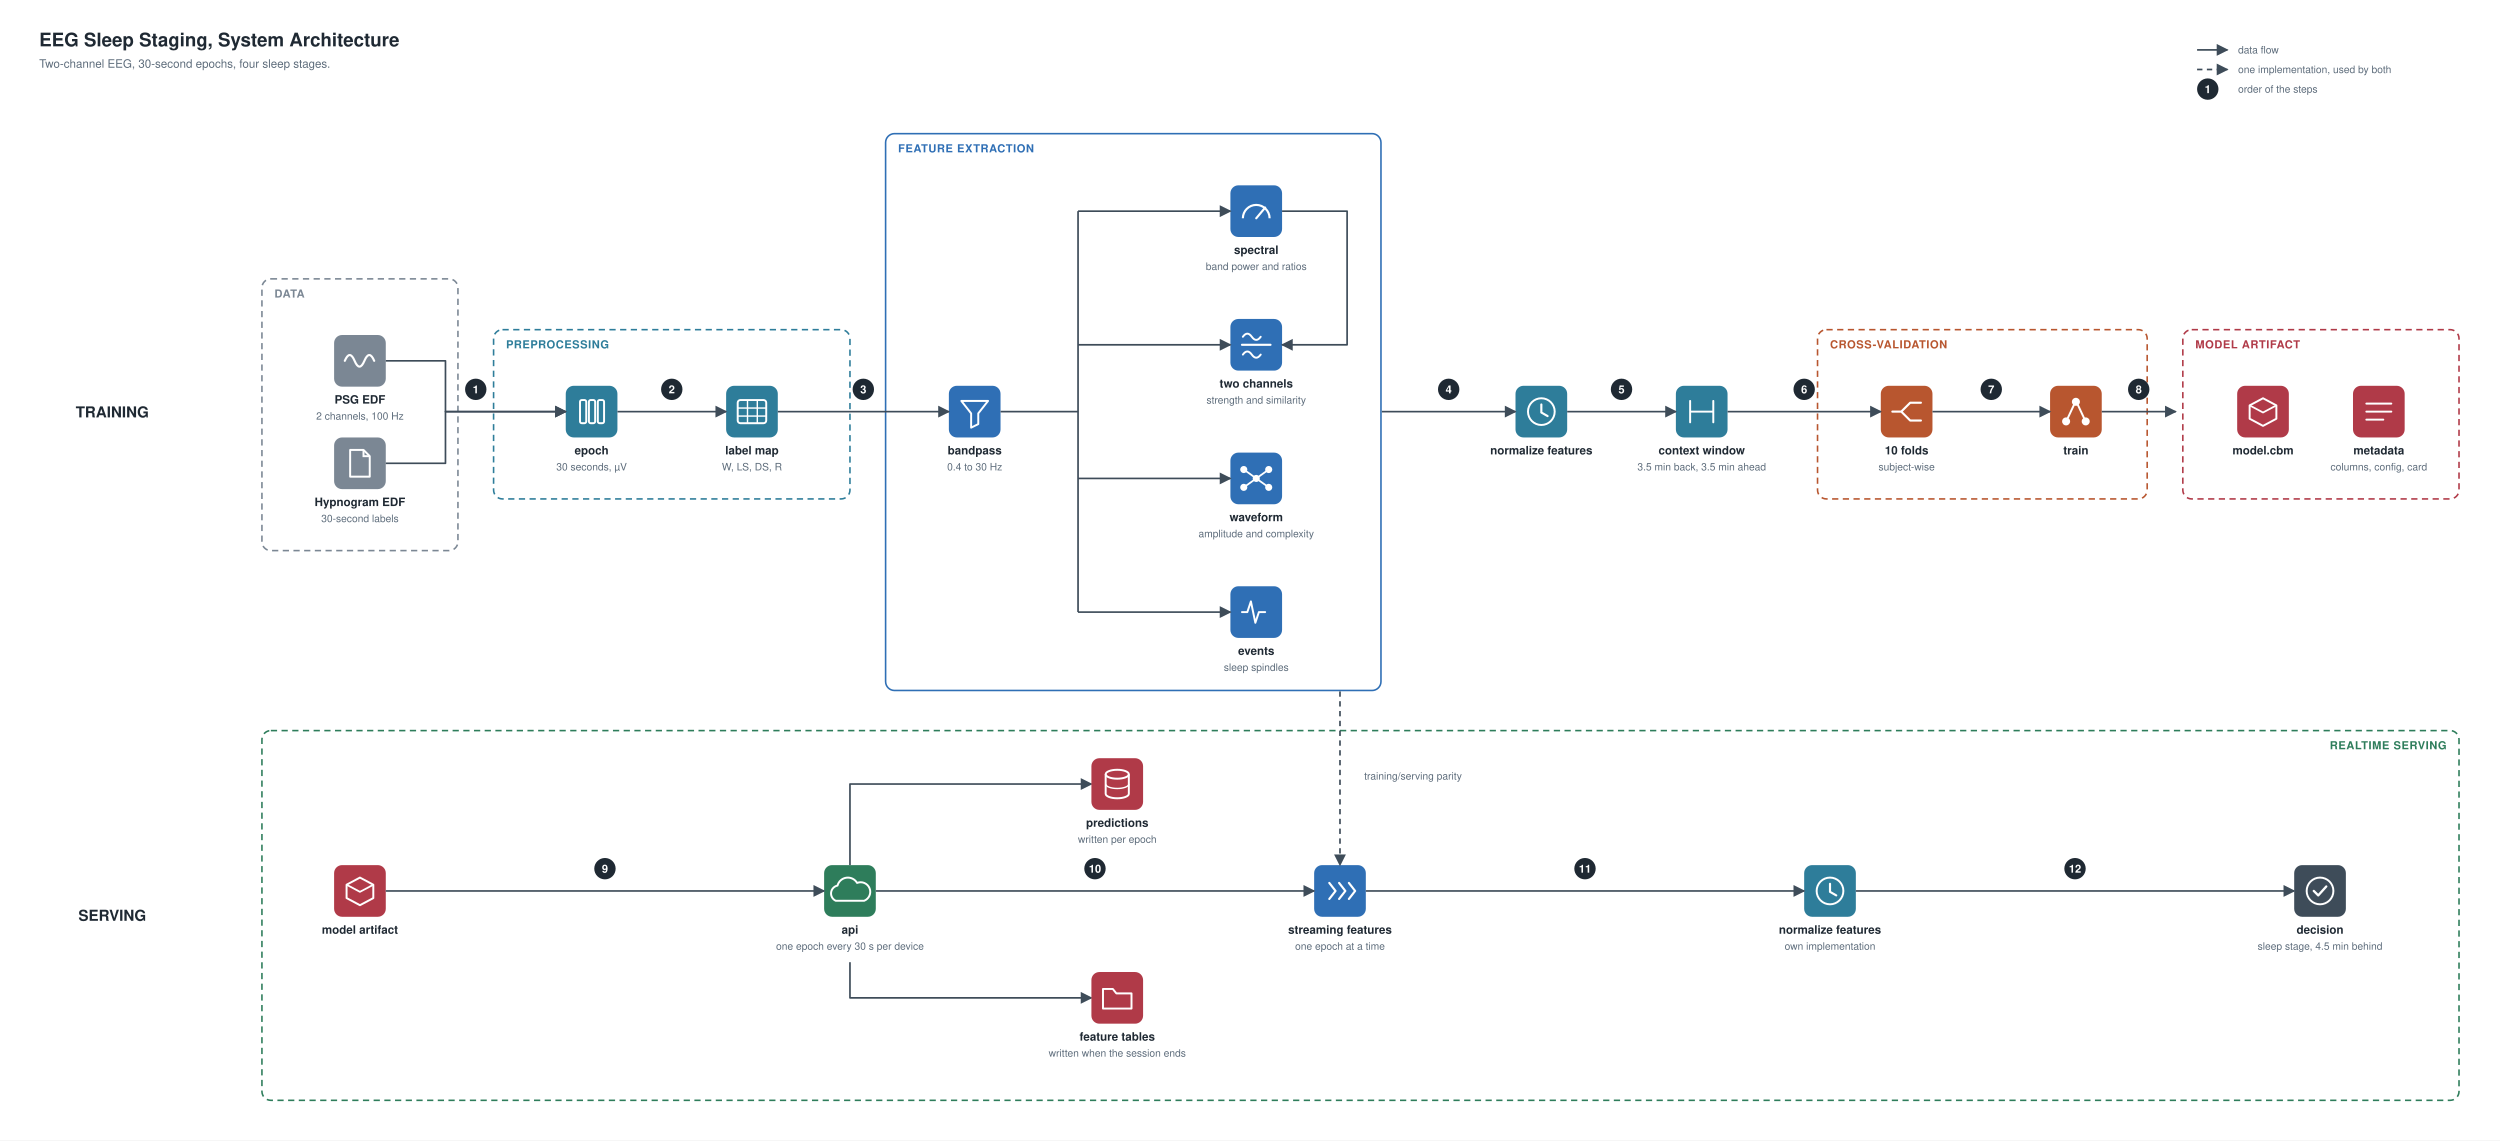
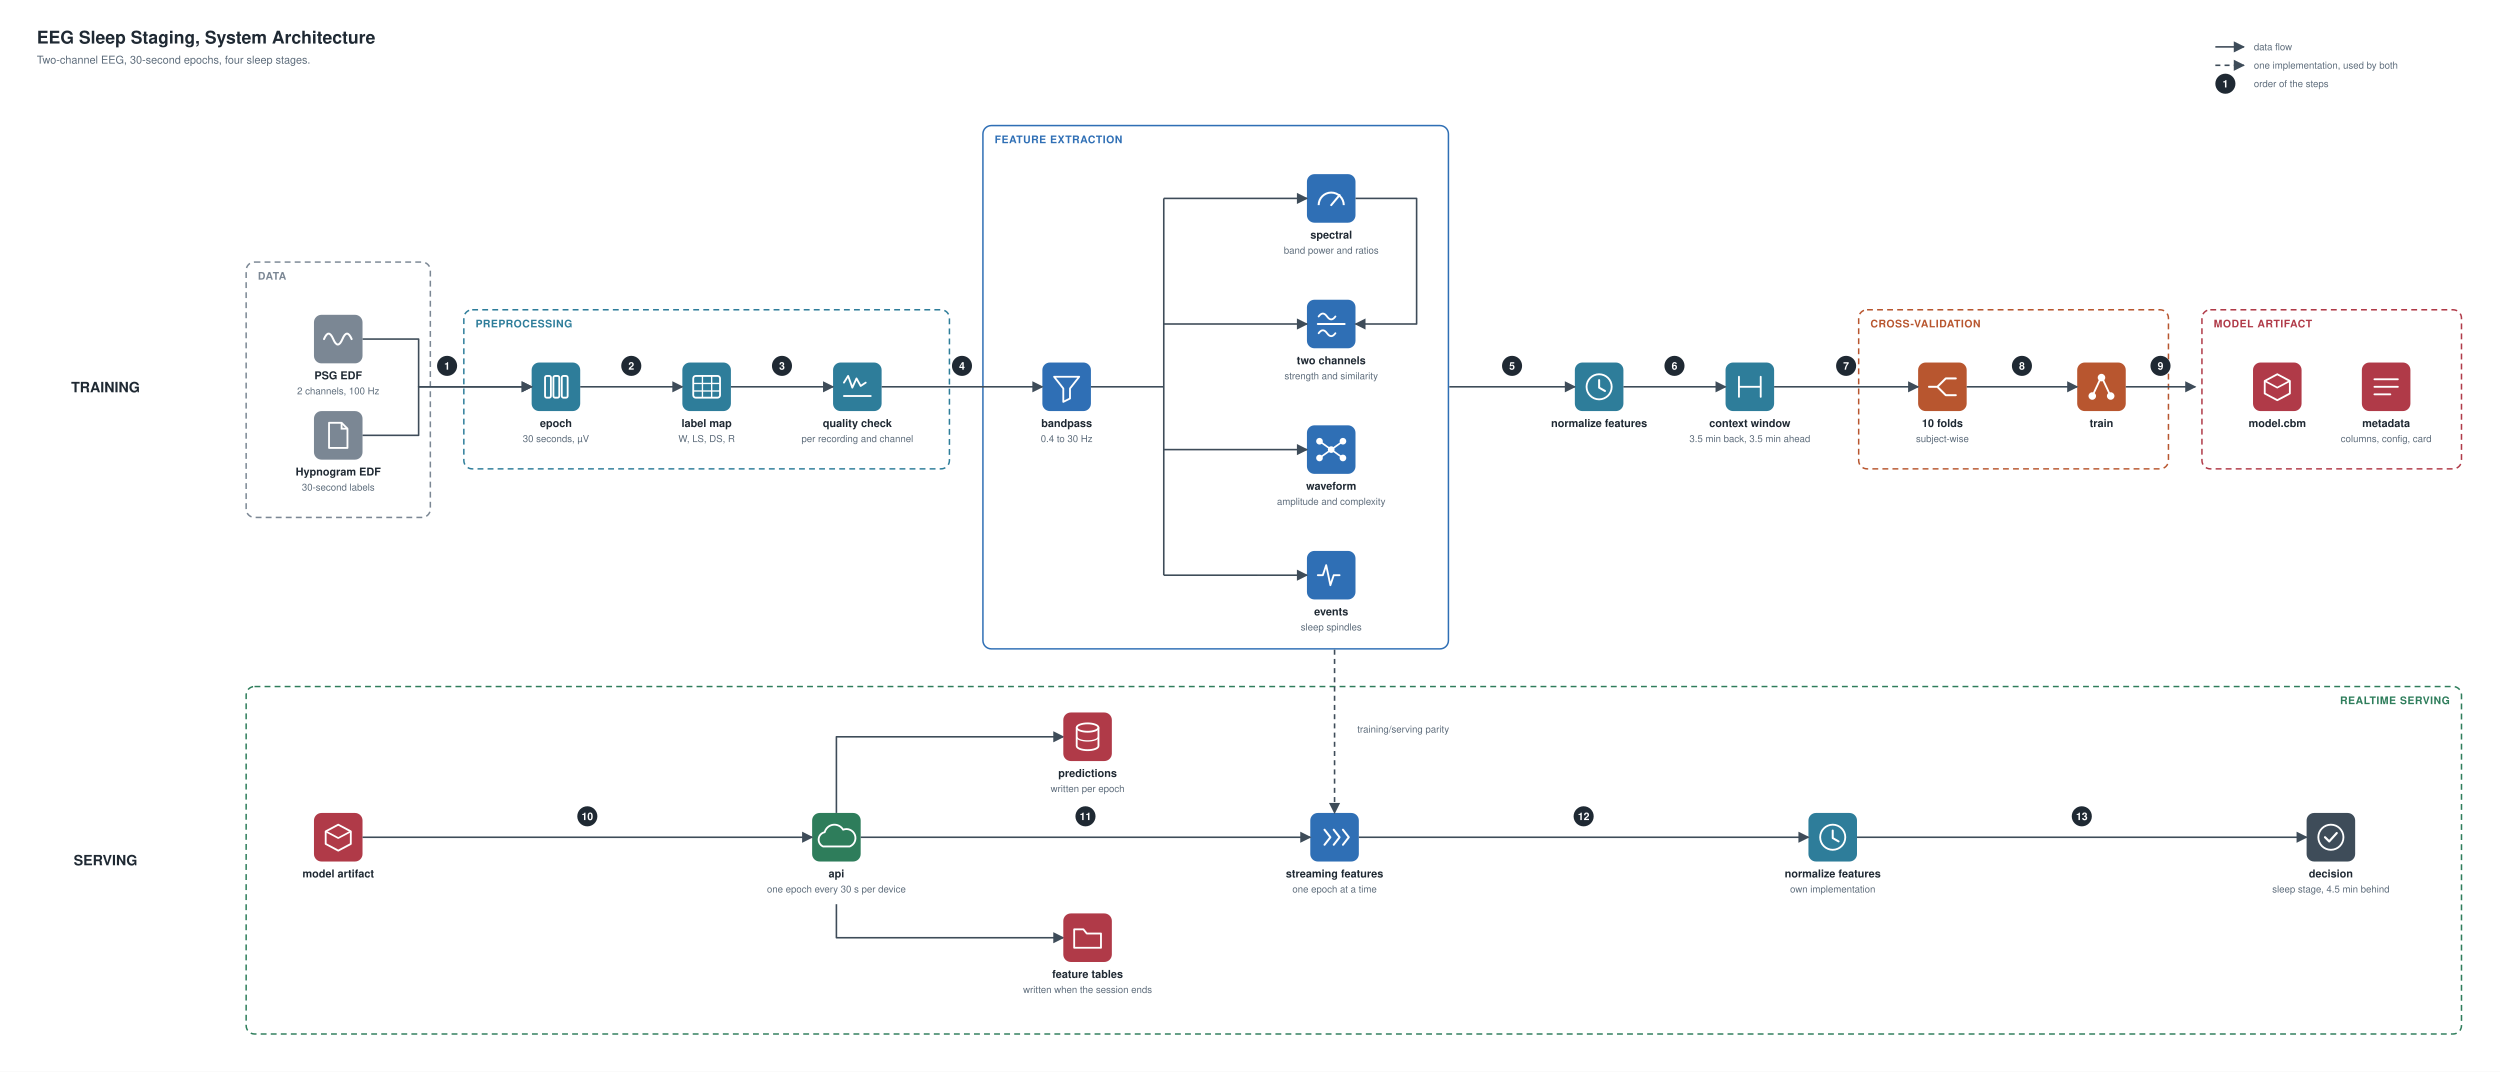
- <svg xmlns="http://www.w3.org/2000/svg" width="2806" height="1280" viewBox="0 0 2806 1280">
-   <rect width="2806" height="1280" fill="#FFFFFF" />
+ <svg xmlns="http://www.w3.org/2000/svg" width="2986" height="1280" viewBox="0 0 2986 1280">
+   <rect width="2986" height="1280" fill="#FFFFFF" />
  <defs>
    <marker id="arrow" viewBox="0 0 10 10" refX="9" refY="5" markerWidth="7" markerHeight="7" orient="auto-start-reverse">
      <path d="M 0 0 L 10 5 L 0 10 z" fill="#3E4C59" />
    </marker>
  </defs>
  <text x="44" y="52" font-family="Helvetica Neue, Helvetica, Arial, sans-serif" font-size="21" font-weight="700" fill="#1F2933">EEG Sleep Staging, System Architecture</text>
  <text x="44" y="76" font-family="Helvetica Neue, Helvetica, Arial, sans-serif" font-size="13" fill="#5C6B7A">Two-channel EEG, 30-second epochs, four sleep stages.</text>
  <text x="126" y="468.5" font-family="Helvetica Neue, Helvetica, Arial, sans-serif" font-size="17" font-weight="700" fill="#1F2933" text-anchor="middle">TRAINING</text>
  <text x="126" y="1033.5" font-family="Helvetica Neue, Helvetica, Arial, sans-serif" font-size="17" font-weight="700" fill="#1F2933" text-anchor="middle">SERVING</text>
  <rect x="294" y="313" width="220" height="305" rx="10" fill="none" stroke="#7B8794" stroke-width="1.8" stroke-dasharray="7 5" />
  <text x="308" y="334" font-family="Helvetica Neue, Helvetica, Arial, sans-serif" font-size="12.5" font-weight="700" fill="#7B8794" letter-spacing="0.6" text-anchor="start">DATA</text>
  <rect x="375.0" y="376.0" width="58" height="58" rx="9" fill="#7B8794" />
  <path d="M 387 405 q 5.5 -13 11 0 q 5.5 13 11 0 q 5.5 -13 11 0" fill="none" stroke="#FFFFFF" stroke-width="2.4" stroke-linecap="round" />
  <text x="404" y="453.0" font-family="Helvetica Neue, Helvetica, Arial, sans-serif" font-size="13" font-weight="600" fill="#1F2933" text-anchor="middle">PSG EDF</text>
  <text x="404" y="471.0" font-family="Helvetica Neue, Helvetica, Arial, sans-serif" font-size="11.5" font-weight="400" fill="#5C6B7A" text-anchor="middle">2 channels, 100 Hz</text>
  <rect x="375.0" y="491.0" width="58" height="58" rx="9" fill="#7B8794" />
  <path d="M 393 505 h 15 l 7 7 v 23 h -22 z" fill="none" stroke="#FFFFFF" stroke-width="2.2" stroke-linejoin="round" />
  <path d="M 408 505 v 7 h 7" fill="none" stroke="#FFFFFF" stroke-width="2.2" />
  <text x="404" y="568.0" font-family="Helvetica Neue, Helvetica, Arial, sans-serif" font-size="13" font-weight="600" fill="#1F2933" text-anchor="middle">Hypnogram EDF</text>
  <text x="404" y="586.0" font-family="Helvetica Neue, Helvetica, Arial, sans-serif" font-size="11.5" font-weight="400" fill="#5C6B7A" text-anchor="middle">30-second labels</text>
-   <rect x="554" y="370" width="400" height="190" rx="10" fill="none" stroke="#2E7D9A" stroke-width="1.8" stroke-dasharray="7 5" />
+   <rect x="554" y="370" width="580" height="190" rx="10" fill="none" stroke="#2E7D9A" stroke-width="1.8" stroke-dasharray="7 5" />
  <text x="568" y="391" font-family="Helvetica Neue, Helvetica, Arial, sans-serif" font-size="12.5" font-weight="700" fill="#2E7D9A" letter-spacing="0.6" text-anchor="start">PREPROCESSING</text>
  <rect x="635.0" y="433.0" width="58" height="58" rx="9" fill="#2E7D9A" />
  <rect x="651" y="449" width="7" height="26" rx="2" fill="none" stroke="#FFFFFF" stroke-width="2.2" />
  <rect x="661" y="449" width="7" height="26" rx="2" fill="none" stroke="#FFFFFF" stroke-width="2.2" />
  <rect x="671" y="449" width="7" height="26" rx="2" fill="none" stroke="#FFFFFF" stroke-width="2.2" />
  <text x="664" y="510.0" font-family="Helvetica Neue, Helvetica, Arial, sans-serif" font-size="13" font-weight="600" fill="#1F2933" text-anchor="middle">epoch</text>
  <text x="664" y="528.0" font-family="Helvetica Neue, Helvetica, Arial, sans-serif" font-size="11.5" font-weight="400" fill="#5C6B7A" text-anchor="middle">30 seconds, µV</text>
  <rect x="815.0" y="433.0" width="58" height="58" rx="9" fill="#2E7D9A" />
  <rect x="828" y="449" width="32" height="26" rx="3" fill="none" stroke="#FFFFFF" stroke-width="2.2" />
  <path d="M 828 458 h 32 M 828 467 h 32 M 839 449 v 26 M 850 449 v 26" stroke="#FFFFFF" stroke-width="1.6" />
  <text x="844" y="510.0" font-family="Helvetica Neue, Helvetica, Arial, sans-serif" font-size="13" font-weight="600" fill="#1F2933" text-anchor="middle">label map</text>
  <text x="844" y="528.0" font-family="Helvetica Neue, Helvetica, Arial, sans-serif" font-size="11.5" font-weight="400" fill="#5C6B7A" text-anchor="middle">W, LS, DS, R</text>
-   <rect x="994" y="150" width="556" height="625" rx="10" fill="none" stroke="#2F6FB5" stroke-width="1.8" />
-   <text x="1008" y="171" font-family="Helvetica Neue, Helvetica, Arial, sans-serif" font-size="12.5" font-weight="700" fill="#2F6FB5" letter-spacing="0.6" text-anchor="start">FEATURE EXTRACTION</text>
-   <rect x="1065.0" y="433.0" width="58" height="58" rx="9" fill="#2F6FB5" />
-   <path d="M 1079 450 h 30 l -11 14 v 12 l -8 4 v -16 z" fill="none" stroke="#FFFFFF" stroke-width="2.2" stroke-linejoin="round" />
-   <text x="1094" y="510.0" font-family="Helvetica Neue, Helvetica, Arial, sans-serif" font-size="13" font-weight="600" fill="#1F2933" text-anchor="middle">bandpass</text>
-   <text x="1094" y="528.0" font-family="Helvetica Neue, Helvetica, Arial, sans-serif" font-size="11.5" font-weight="400" fill="#5C6B7A" text-anchor="middle">0.4 to 30 Hz</text>
-   <rect x="1381.0" y="208.0" width="58" height="58" rx="9" fill="#2F6FB5" />
-   <path d="M 1395 245 a 15 15 0 0 1 30 0" fill="none" stroke="#FFFFFF" stroke-width="2.4" />
-   <path d="M 1410 245 l 10 -12" stroke="#FFFFFF" stroke-width="2.4" stroke-linecap="round" />
-   <text x="1410" y="285.0" font-family="Helvetica Neue, Helvetica, Arial, sans-serif" font-size="13" font-weight="600" fill="#1F2933" text-anchor="middle">spectral</text>
-   <text x="1410" y="303.0" font-family="Helvetica Neue, Helvetica, Arial, sans-serif" font-size="11.5" font-weight="400" fill="#5C6B7A" text-anchor="middle">band power and ratios</text>
-   <rect x="1381.0" y="358.0" width="58" height="58" rx="9" fill="#2F6FB5" />
-   <path d="M 1395 378 q 5 -7 10 0 q 5 7 10 0" fill="none" stroke="#FFFFFF" stroke-width="2.2" stroke-linecap="round" />
-   <path d="M 1394 387 h 32" stroke="#FFFFFF" stroke-width="2.4" stroke-linecap="round" />
-   <path d="M 1395 398 q 5 -7 10 0 q 5 7 10 0" fill="none" stroke="#FFFFFF" stroke-width="2.2" stroke-linecap="round" />
-   <text x="1410" y="435.0" font-family="Helvetica Neue, Helvetica, Arial, sans-serif" font-size="13" font-weight="600" fill="#1F2933" text-anchor="middle">two channels</text>
-   <text x="1410" y="453.0" font-family="Helvetica Neue, Helvetica, Arial, sans-serif" font-size="11.5" font-weight="400" fill="#5C6B7A" text-anchor="middle">strength and similarity</text>
-   <rect x="1381.0" y="508.0" width="58" height="58" rx="9" fill="#2F6FB5" />
-   <path d="M 1396 527 L 1410 537 L 1424 527 M 1396 547 L 1410 537 L 1424 547" stroke="#FFFFFF" stroke-width="2" fill="none" />
-   <circle cx="1396" cy="527" r="4" fill="#FFFFFF" />
-   <circle cx="1396" cy="547" r="4" fill="#FFFFFF" />
-   <circle cx="1410" cy="537" r="4" fill="#FFFFFF" />
-   <circle cx="1424" cy="527" r="4" fill="#FFFFFF" />
-   <circle cx="1424" cy="547" r="4" fill="#FFFFFF" />
-   <text x="1410" y="585.0" font-family="Helvetica Neue, Helvetica, Arial, sans-serif" font-size="13" font-weight="600" fill="#1F2933" text-anchor="middle">waveform</text>
-   <text x="1410" y="603.0" font-family="Helvetica Neue, Helvetica, Arial, sans-serif" font-size="11.5" font-weight="400" fill="#5C6B7A" text-anchor="middle">amplitude and complexity</text>
-   <rect x="1381.0" y="658.0" width="58" height="58" rx="9" fill="#2F6FB5" />
-   <path d="M 1394 687 h 6 l 4 -12 l 5 24 l 4 -12 h 7" fill="none" stroke="#FFFFFF" stroke-width="2.2" stroke-linecap="round" stroke-linejoin="round" />
-   <text x="1410" y="735.0" font-family="Helvetica Neue, Helvetica, Arial, sans-serif" font-size="13" font-weight="600" fill="#1F2933" text-anchor="middle">events</text>
-   <text x="1410" y="753.0" font-family="Helvetica Neue, Helvetica, Arial, sans-serif" font-size="11.5" font-weight="400" fill="#5C6B7A" text-anchor="middle">sleep spindles</text>
-   <path d="M 1123 462 H 1210" fill="none" stroke="#3E4C59" stroke-width="1.9" />
-   <path d="M 1210 237 V 687" fill="none" stroke="#3E4C59" stroke-width="1.9" />
-   <path d="M 1210 237 L 1381 237" fill="none" stroke="#3E4C59" stroke-width="1.9" marker-end="url(#arrow)" stroke-linejoin="round" />
-   <path d="M 1210 387 L 1381 387" fill="none" stroke="#3E4C59" stroke-width="1.9" marker-end="url(#arrow)" stroke-linejoin="round" />
-   <path d="M 1210 537 L 1381 537" fill="none" stroke="#3E4C59" stroke-width="1.9" marker-end="url(#arrow)" stroke-linejoin="round" />
-   <path d="M 1210 687 L 1381 687" fill="none" stroke="#3E4C59" stroke-width="1.9" marker-end="url(#arrow)" stroke-linejoin="round" />
-   <path d="M 1439 237 L 1512 237 L 1512 387 L 1439 387" fill="none" stroke="#3E4C59" stroke-width="1.9" marker-end="url(#arrow)" stroke-linejoin="round" />
-   <rect x="1701.0" y="433.0" width="58" height="58" rx="9" fill="#2E7D9A" />
-   <circle cx="1730" cy="462" r="15" fill="none" stroke="#FFFFFF" stroke-width="2.2" />
-   <path d="M 1730 454 v 9 l 7 4" fill="none" stroke="#FFFFFF" stroke-width="2.4" stroke-linecap="round" stroke-linejoin="round" />
-   <text x="1730" y="510.0" font-family="Helvetica Neue, Helvetica, Arial, sans-serif" font-size="13" font-weight="600" fill="#1F2933" text-anchor="middle">normalize features</text>
+   <rect x="995.0" y="433.0" width="58" height="58" rx="9" fill="#2E7D9A" />
+   <path d="M 1008 457 l 5 -8 l 5 14 l 5 -11 l 5 9 l 6 -4" fill="none" stroke="#FFFFFF" stroke-width="2.2" stroke-linecap="round" stroke-linejoin="round" />
+   <path d="M 1008 473 h 32" fill="none" stroke="#FFFFFF" stroke-width="2.2" stroke-linecap="round" />
+   <text x="1024" y="510.0" font-family="Helvetica Neue, Helvetica, Arial, sans-serif" font-size="13" font-weight="600" fill="#1F2933" text-anchor="middle">quality check</text>
+   <text x="1024" y="528.0" font-family="Helvetica Neue, Helvetica, Arial, sans-serif" font-size="11.5" font-weight="400" fill="#5C6B7A" text-anchor="middle">per recording and channel</text>
+   <rect x="1174" y="150" width="556" height="625" rx="10" fill="none" stroke="#2F6FB5" stroke-width="1.8" />
+   <text x="1188" y="171" font-family="Helvetica Neue, Helvetica, Arial, sans-serif" font-size="12.5" font-weight="700" fill="#2F6FB5" letter-spacing="0.6" text-anchor="start">FEATURE EXTRACTION</text>
+   <rect x="1245.0" y="433.0" width="58" height="58" rx="9" fill="#2F6FB5" />
+   <path d="M 1259 450 h 30 l -11 14 v 12 l -8 4 v -16 z" fill="none" stroke="#FFFFFF" stroke-width="2.2" stroke-linejoin="round" />
+   <text x="1274" y="510.0" font-family="Helvetica Neue, Helvetica, Arial, sans-serif" font-size="13" font-weight="600" fill="#1F2933" text-anchor="middle">bandpass</text>
+   <text x="1274" y="528.0" font-family="Helvetica Neue, Helvetica, Arial, sans-serif" font-size="11.5" font-weight="400" fill="#5C6B7A" text-anchor="middle">0.4 to 30 Hz</text>
+   <rect x="1561.0" y="208.0" width="58" height="58" rx="9" fill="#2F6FB5" />
+   <path d="M 1575 245 a 15 15 0 0 1 30 0" fill="none" stroke="#FFFFFF" stroke-width="2.4" />
+   <path d="M 1590 245 l 10 -12" stroke="#FFFFFF" stroke-width="2.4" stroke-linecap="round" />
+   <text x="1590" y="285.0" font-family="Helvetica Neue, Helvetica, Arial, sans-serif" font-size="13" font-weight="600" fill="#1F2933" text-anchor="middle">spectral</text>
+   <text x="1590" y="303.0" font-family="Helvetica Neue, Helvetica, Arial, sans-serif" font-size="11.5" font-weight="400" fill="#5C6B7A" text-anchor="middle">band power and ratios</text>
+   <rect x="1561.0" y="358.0" width="58" height="58" rx="9" fill="#2F6FB5" />
+   <path d="M 1575 378 q 5 -7 10 0 q 5 7 10 0" fill="none" stroke="#FFFFFF" stroke-width="2.2" stroke-linecap="round" />
+   <path d="M 1574 387 h 32" stroke="#FFFFFF" stroke-width="2.4" stroke-linecap="round" />
+   <path d="M 1575 398 q 5 -7 10 0 q 5 7 10 0" fill="none" stroke="#FFFFFF" stroke-width="2.2" stroke-linecap="round" />
+   <text x="1590" y="435.0" font-family="Helvetica Neue, Helvetica, Arial, sans-serif" font-size="13" font-weight="600" fill="#1F2933" text-anchor="middle">two channels</text>
+   <text x="1590" y="453.0" font-family="Helvetica Neue, Helvetica, Arial, sans-serif" font-size="11.5" font-weight="400" fill="#5C6B7A" text-anchor="middle">strength and similarity</text>
+   <rect x="1561.0" y="508.0" width="58" height="58" rx="9" fill="#2F6FB5" />
+   <path d="M 1576 527 L 1590 537 L 1604 527 M 1576 547 L 1590 537 L 1604 547" stroke="#FFFFFF" stroke-width="2" fill="none" />
+   <circle cx="1576" cy="527" r="4" fill="#FFFFFF" />
+   <circle cx="1576" cy="547" r="4" fill="#FFFFFF" />
+   <circle cx="1590" cy="537" r="4" fill="#FFFFFF" />
+   <circle cx="1604" cy="527" r="4" fill="#FFFFFF" />
+   <circle cx="1604" cy="547" r="4" fill="#FFFFFF" />
+   <text x="1590" y="585.0" font-family="Helvetica Neue, Helvetica, Arial, sans-serif" font-size="13" font-weight="600" fill="#1F2933" text-anchor="middle">waveform</text>
+   <text x="1590" y="603.0" font-family="Helvetica Neue, Helvetica, Arial, sans-serif" font-size="11.5" font-weight="400" fill="#5C6B7A" text-anchor="middle">amplitude and complexity</text>
+   <rect x="1561.0" y="658.0" width="58" height="58" rx="9" fill="#2F6FB5" />
+   <path d="M 1574 687 h 6 l 4 -12 l 5 24 l 4 -12 h 7" fill="none" stroke="#FFFFFF" stroke-width="2.2" stroke-linecap="round" stroke-linejoin="round" />
+   <text x="1590" y="735.0" font-family="Helvetica Neue, Helvetica, Arial, sans-serif" font-size="13" font-weight="600" fill="#1F2933" text-anchor="middle">events</text>
+   <text x="1590" y="753.0" font-family="Helvetica Neue, Helvetica, Arial, sans-serif" font-size="11.5" font-weight="400" fill="#5C6B7A" text-anchor="middle">sleep spindles</text>
+   <path d="M 1303 462 H 1390" fill="none" stroke="#3E4C59" stroke-width="1.9" />
+   <path d="M 1390 237 V 687" fill="none" stroke="#3E4C59" stroke-width="1.9" />
+   <path d="M 1390 237 L 1561 237" fill="none" stroke="#3E4C59" stroke-width="1.9" marker-end="url(#arrow)" stroke-linejoin="round" />
+   <path d="M 1390 387 L 1561 387" fill="none" stroke="#3E4C59" stroke-width="1.9" marker-end="url(#arrow)" stroke-linejoin="round" />
+   <path d="M 1390 537 L 1561 537" fill="none" stroke="#3E4C59" stroke-width="1.9" marker-end="url(#arrow)" stroke-linejoin="round" />
+   <path d="M 1390 687 L 1561 687" fill="none" stroke="#3E4C59" stroke-width="1.9" marker-end="url(#arrow)" stroke-linejoin="round" />
+   <path d="M 1619 237 L 1692 237 L 1692 387 L 1619 387" fill="none" stroke="#3E4C59" stroke-width="1.9" marker-end="url(#arrow)" stroke-linejoin="round" />
  <rect x="1881.0" y="433.0" width="58" height="58" rx="9" fill="#2E7D9A" />
-   <path d="M 1897 450 v 24 M 1923 450 v 24 M 1897 462 h 26" fill="none" stroke="#FFFFFF" stroke-width="2.2" stroke-linecap="round" />
-   <text x="1910" y="510.0" font-family="Helvetica Neue, Helvetica, Arial, sans-serif" font-size="13" font-weight="600" fill="#1F2933" text-anchor="middle">context window</text>
-   <text x="1910" y="528.0" font-family="Helvetica Neue, Helvetica, Arial, sans-serif" font-size="11.5" font-weight="400" fill="#5C6B7A" text-anchor="middle">3.5 min back, 3.5 min ahead</text>
-   <rect x="2040" y="370" width="370" height="190" rx="10" fill="none" stroke="#B8562F" stroke-width="1.8" stroke-dasharray="7 5" />
-   <text x="2054" y="391" font-family="Helvetica Neue, Helvetica, Arial, sans-serif" font-size="12.5" font-weight="700" fill="#B8562F" letter-spacing="0.6" text-anchor="start">CROSS-VALIDATION</text>
-   <rect x="2111.0" y="433.0" width="58" height="58" rx="9" fill="#B8562F" />
-   <path d="M 2124 462 h 10 M 2134 462 l 10 -10 h 12 M 2134 462 l 10 10 h 12" fill="none" stroke="#FFFFFF" stroke-width="2.4" stroke-linecap="round" stroke-linejoin="round" />
-   <text x="2140" y="510.0" font-family="Helvetica Neue, Helvetica, Arial, sans-serif" font-size="13" font-weight="600" fill="#1F2933" text-anchor="middle">10 folds</text>
-   <text x="2140" y="528.0" font-family="Helvetica Neue, Helvetica, Arial, sans-serif" font-size="11.5" font-weight="400" fill="#5C6B7A" text-anchor="middle">subject-wise</text>
-   <rect x="2301.0" y="433.0" width="58" height="58" rx="9" fill="#B8562F" />
-   <circle cx="2330" cy="451" r="4.5" fill="#FFFFFF" />
-   <circle cx="2319" cy="473" r="4.5" fill="#FFFFFF" />
-   <circle cx="2341" cy="473" r="4.5" fill="#FFFFFF" />
-   <path d="M 2328 454 l -7 15 M 2332 454 l 7 15" stroke="#FFFFFF" stroke-width="2.2" stroke-linecap="round" />
-   <text x="2330" y="510.0" font-family="Helvetica Neue, Helvetica, Arial, sans-serif" font-size="13" font-weight="600" fill="#1F2933" text-anchor="middle">train</text>
-   <rect x="2450" y="370" width="310" height="190" rx="10" fill="none" stroke="#B03A48" stroke-width="1.8" stroke-dasharray="7 5" />
-   <text x="2464" y="391" font-family="Helvetica Neue, Helvetica, Arial, sans-serif" font-size="12.5" font-weight="700" fill="#B03A48" letter-spacing="0.6" text-anchor="start">MODEL ARTIFACT</text>
-   <rect x="2511.0" y="433.0" width="58" height="58" rx="9" fill="#B03A48" />
-   <path d="M 2525 455 l 15 -8 l 15 8 v 15 l -15 8 l -15 -8 z" fill="none" stroke="#FFFFFF" stroke-width="2.2" stroke-linejoin="round" />
-   <path d="M 2525 455 l 15 8 l 15 -8" fill="none" stroke="#FFFFFF" stroke-width="2" stroke-linejoin="round" />
-   <text x="2540" y="510.0" font-family="Helvetica Neue, Helvetica, Arial, sans-serif" font-size="13" font-weight="600" fill="#1F2933" text-anchor="middle">model.cbm</text>
-   <rect x="2641.0" y="433.0" width="58" height="58" rx="9" fill="#B03A48" />
-   <path d="M 2656 453 h 28 M 2656 462 h 28 M 2656 471 h 19" fill="none" stroke="#FFFFFF" stroke-width="2.2" stroke-linecap="round" />
-   <text x="2670" y="510.0" font-family="Helvetica Neue, Helvetica, Arial, sans-serif" font-size="13" font-weight="600" fill="#1F2933" text-anchor="middle">metadata</text>
-   <text x="2670" y="528.0" font-family="Helvetica Neue, Helvetica, Arial, sans-serif" font-size="11.5" font-weight="400" fill="#5C6B7A" text-anchor="middle">columns, config, card</text>
-   <rect x="294" y="820" width="2466" height="415" rx="10" fill="none" stroke="#2E7D5B" stroke-width="1.8" stroke-dasharray="7 5" />
-   <text x="2746" y="841" font-family="Helvetica Neue, Helvetica, Arial, sans-serif" font-size="12.5" font-weight="700" fill="#2E7D5B" letter-spacing="0.6" text-anchor="end">REALTIME SERVING</text>
-   <path d="M 954 971 L 954 880 L 1225 880" fill="none" stroke="#3E4C59" stroke-width="1.9" marker-end="url(#arrow)" stroke-linejoin="round" />
-   <path d="M 954 1080 L 954 1120 L 1225 1120" fill="none" stroke="#3E4C59" stroke-width="1.9" marker-end="url(#arrow)" stroke-linejoin="round" />
+   <circle cx="1910" cy="462" r="15" fill="none" stroke="#FFFFFF" stroke-width="2.2" />
+   <path d="M 1910 454 v 9 l 7 4" fill="none" stroke="#FFFFFF" stroke-width="2.4" stroke-linecap="round" stroke-linejoin="round" />
+   <text x="1910" y="510.0" font-family="Helvetica Neue, Helvetica, Arial, sans-serif" font-size="13" font-weight="600" fill="#1F2933" text-anchor="middle">normalize features</text>
+   <rect x="2061.0" y="433.0" width="58" height="58" rx="9" fill="#2E7D9A" />
+   <path d="M 2077 450 v 24 M 2103 450 v 24 M 2077 462 h 26" fill="none" stroke="#FFFFFF" stroke-width="2.2" stroke-linecap="round" />
+   <text x="2090" y="510.0" font-family="Helvetica Neue, Helvetica, Arial, sans-serif" font-size="13" font-weight="600" fill="#1F2933" text-anchor="middle">context window</text>
+   <text x="2090" y="528.0" font-family="Helvetica Neue, Helvetica, Arial, sans-serif" font-size="11.5" font-weight="400" fill="#5C6B7A" text-anchor="middle">3.5 min back, 3.5 min ahead</text>
+   <rect x="2220" y="370" width="370" height="190" rx="10" fill="none" stroke="#B8562F" stroke-width="1.8" stroke-dasharray="7 5" />
+   <text x="2234" y="391" font-family="Helvetica Neue, Helvetica, Arial, sans-serif" font-size="12.5" font-weight="700" fill="#B8562F" letter-spacing="0.6" text-anchor="start">CROSS-VALIDATION</text>
+   <rect x="2291.0" y="433.0" width="58" height="58" rx="9" fill="#B8562F" />
+   <path d="M 2304 462 h 10 M 2314 462 l 10 -10 h 12 M 2314 462 l 10 10 h 12" fill="none" stroke="#FFFFFF" stroke-width="2.4" stroke-linecap="round" stroke-linejoin="round" />
+   <text x="2320" y="510.0" font-family="Helvetica Neue, Helvetica, Arial, sans-serif" font-size="13" font-weight="600" fill="#1F2933" text-anchor="middle">10 folds</text>
+   <text x="2320" y="528.0" font-family="Helvetica Neue, Helvetica, Arial, sans-serif" font-size="11.5" font-weight="400" fill="#5C6B7A" text-anchor="middle">subject-wise</text>
+   <rect x="2481.0" y="433.0" width="58" height="58" rx="9" fill="#B8562F" />
+   <circle cx="2510" cy="451" r="4.5" fill="#FFFFFF" />
+   <circle cx="2499" cy="473" r="4.5" fill="#FFFFFF" />
+   <circle cx="2521" cy="473" r="4.5" fill="#FFFFFF" />
+   <path d="M 2508 454 l -7 15 M 2512 454 l 7 15" stroke="#FFFFFF" stroke-width="2.2" stroke-linecap="round" />
+   <text x="2510" y="510.0" font-family="Helvetica Neue, Helvetica, Arial, sans-serif" font-size="13" font-weight="600" fill="#1F2933" text-anchor="middle">train</text>
+   <rect x="2630" y="370" width="310" height="190" rx="10" fill="none" stroke="#B03A48" stroke-width="1.8" stroke-dasharray="7 5" />
+   <text x="2644" y="391" font-family="Helvetica Neue, Helvetica, Arial, sans-serif" font-size="12.5" font-weight="700" fill="#B03A48" letter-spacing="0.6" text-anchor="start">MODEL ARTIFACT</text>
+   <rect x="2691.0" y="433.0" width="58" height="58" rx="9" fill="#B03A48" />
+   <path d="M 2705 455 l 15 -8 l 15 8 v 15 l -15 8 l -15 -8 z" fill="none" stroke="#FFFFFF" stroke-width="2.2" stroke-linejoin="round" />
+   <path d="M 2705 455 l 15 8 l 15 -8" fill="none" stroke="#FFFFFF" stroke-width="2" stroke-linejoin="round" />
+   <text x="2720" y="510.0" font-family="Helvetica Neue, Helvetica, Arial, sans-serif" font-size="13" font-weight="600" fill="#1F2933" text-anchor="middle">model.cbm</text>
+   <rect x="2821.0" y="433.0" width="58" height="58" rx="9" fill="#B03A48" />
+   <path d="M 2836 453 h 28 M 2836 462 h 28 M 2836 471 h 19" fill="none" stroke="#FFFFFF" stroke-width="2.2" stroke-linecap="round" />
+   <text x="2850" y="510.0" font-family="Helvetica Neue, Helvetica, Arial, sans-serif" font-size="13" font-weight="600" fill="#1F2933" text-anchor="middle">metadata</text>
+   <text x="2850" y="528.0" font-family="Helvetica Neue, Helvetica, Arial, sans-serif" font-size="11.5" font-weight="400" fill="#5C6B7A" text-anchor="middle">columns, config, card</text>
+   <rect x="294" y="820" width="2646" height="415" rx="10" fill="none" stroke="#2E7D5B" stroke-width="1.8" stroke-dasharray="7 5" />
+   <text x="2926" y="841" font-family="Helvetica Neue, Helvetica, Arial, sans-serif" font-size="12.5" font-weight="700" fill="#2E7D5B" letter-spacing="0.6" text-anchor="end">REALTIME SERVING</text>
+   <path d="M 999 971 L 999 880 L 1270 880" fill="none" stroke="#3E4C59" stroke-width="1.9" marker-end="url(#arrow)" stroke-linejoin="round" />
+   <path d="M 999 1080 L 999 1120 L 1270 1120" fill="none" stroke="#3E4C59" stroke-width="1.9" marker-end="url(#arrow)" stroke-linejoin="round" />
  <rect x="375.0" y="971.0" width="58" height="58" rx="9" fill="#B03A48" />
  <path d="M 389 993 l 15 -8 l 15 8 v 15 l -15 8 l -15 -8 z" fill="none" stroke="#FFFFFF" stroke-width="2.2" stroke-linejoin="round" />
  <path d="M 389 993 l 15 8 l 15 -8" fill="none" stroke="#FFFFFF" stroke-width="2" stroke-linejoin="round" />
  <text x="404" y="1048.0" font-family="Helvetica Neue, Helvetica, Arial, sans-serif" font-size="13" font-weight="600" fill="#1F2933" text-anchor="middle">model artifact</text>
-   <rect x="925.0" y="971.0" width="58" height="58" rx="9" fill="#2E7D5B" />
-   <path d="M 938 1011 a 9 9 0 0 1 2 -17 a 12 12 0 0 1 22 -3 a 8 8 0 0 1 8 20 z" fill="none" stroke="#FFFFFF" stroke-width="2.2" stroke-linejoin="round" />
-   <text x="954" y="1048.0" font-family="Helvetica Neue, Helvetica, Arial, sans-serif" font-size="13" font-weight="600" fill="#1F2933" text-anchor="middle">api</text>
-   <text x="954" y="1066.0" font-family="Helvetica Neue, Helvetica, Arial, sans-serif" font-size="11.5" font-weight="400" fill="#5C6B7A" text-anchor="middle">one epoch every 30 s per device</text>
-   <rect x="1475.0" y="971.0" width="58" height="58" rx="9" fill="#2F6FB5" />
-   <path d="M 1492 991 l 7 9 l -7 9" fill="none" stroke="#FFFFFF" stroke-width="2.4" stroke-linecap="round" stroke-linejoin="round" />
-   <path d="M 1503 991 l 7 9 l -7 9" fill="none" stroke="#FFFFFF" stroke-width="2.4" stroke-linecap="round" stroke-linejoin="round" />
-   <path d="M 1514 991 l 7 9 l -7 9" fill="none" stroke="#FFFFFF" stroke-width="2.4" stroke-linecap="round" stroke-linejoin="round" />
-   <text x="1504" y="1048.0" font-family="Helvetica Neue, Helvetica, Arial, sans-serif" font-size="13" font-weight="600" fill="#1F2933" text-anchor="middle">streaming features</text>
-   <text x="1504" y="1066.0" font-family="Helvetica Neue, Helvetica, Arial, sans-serif" font-size="11.5" font-weight="400" fill="#5C6B7A" text-anchor="middle">one epoch at a time</text>
-   <rect x="2025.0" y="971.0" width="58" height="58" rx="9" fill="#2E7D9A" />
-   <circle cx="2054" cy="1000" r="15" fill="none" stroke="#FFFFFF" stroke-width="2.2" />
-   <path d="M 2054 992 v 9 l 7 4" fill="none" stroke="#FFFFFF" stroke-width="2.4" stroke-linecap="round" stroke-linejoin="round" />
-   <text x="2054" y="1048.0" font-family="Helvetica Neue, Helvetica, Arial, sans-serif" font-size="13" font-weight="600" fill="#1F2933" text-anchor="middle">normalize features</text>
-   <text x="2054" y="1066.0" font-family="Helvetica Neue, Helvetica, Arial, sans-serif" font-size="11.5" font-weight="400" fill="#5C6B7A" text-anchor="middle">own implementation</text>
-   <rect x="2575.0" y="971.0" width="58" height="58" rx="9" fill="#3E4C59" />
-   <circle cx="2604" cy="1000" r="15" fill="none" stroke="#FFFFFF" stroke-width="2.2" />
-   <path d="M 2597 1000 l 5 5 l 9 -10" fill="none" stroke="#FFFFFF" stroke-width="2.6" stroke-linecap="round" stroke-linejoin="round" />
-   <text x="2604" y="1048.0" font-family="Helvetica Neue, Helvetica, Arial, sans-serif" font-size="13" font-weight="600" fill="#1F2933" text-anchor="middle">decision</text>
-   <text x="2604" y="1066.0" font-family="Helvetica Neue, Helvetica, Arial, sans-serif" font-size="11.5" font-weight="400" fill="#5C6B7A" text-anchor="middle">sleep stage, 4.5 min behind</text>
-   <rect x="1225.0" y="851.0" width="58" height="58" rx="9" fill="#B03A48" />
-   <path d="M 1241 869 v 22 a 13 5 0 0 0 26 0 v -22" fill="none" stroke="#FFFFFF" stroke-width="2.2" />
-   <ellipse cx="1254" cy="869" rx="13" ry="5" fill="none" stroke="#FFFFFF" stroke-width="2.2" />
-   <path d="M 1241 880 a 13 5 0 0 0 26 0" fill="none" stroke="#FFFFFF" stroke-width="1.6" />
-   <text x="1254" y="928.0" font-family="Helvetica Neue, Helvetica, Arial, sans-serif" font-size="13" font-weight="600" fill="#1F2933" text-anchor="middle">predictions</text>
-   <text x="1254" y="946.0" font-family="Helvetica Neue, Helvetica, Arial, sans-serif" font-size="11.5" font-weight="400" fill="#5C6B7A" text-anchor="middle">written per epoch</text>
-   <rect x="1225.0" y="1091.0" width="58" height="58" rx="9" fill="#B03A48" />
-   <path d="M 1238 1132 v -22 h 11 l 4 5 h 17 v 17 z" fill="none" stroke="#FFFFFF" stroke-width="2.2" stroke-linejoin="round" />
-   <text x="1254" y="1168.0" font-family="Helvetica Neue, Helvetica, Arial, sans-serif" font-size="13" font-weight="600" fill="#1F2933" text-anchor="middle">feature tables</text>
-   <text x="1254" y="1186.0" font-family="Helvetica Neue, Helvetica, Arial, sans-serif" font-size="11.5" font-weight="400" fill="#5C6B7A" text-anchor="middle">written when the session ends</text>
-   <path d="M 2466 56 h 34" stroke="#3E4C59" stroke-width="1.9" marker-end="url(#arrow)" />
-   <text x="2512" y="60" font-family="Helvetica Neue, Helvetica, Arial, sans-serif" font-size="11.5" fill="#5C6B7A">data flow</text>
-   <path d="M 2466 78 h 34" stroke="#3E4C59" stroke-width="1.9" stroke-dasharray="6 5" marker-end="url(#arrow)" />
-   <text x="2512" y="82" font-family="Helvetica Neue, Helvetica, Arial, sans-serif" font-size="11.5" fill="#5C6B7A">one implementation, used by both</text>
-   <circle cx="2478" cy="100" r="12" fill="#1F2933" />
-   <text x="2478" y="104.5" font-family="Helvetica Neue, Helvetica, Arial, sans-serif" font-size="12.5" font-weight="700" fill="#FFFFFF" text-anchor="middle">1</text>
-   <text x="2512" y="104" font-family="Helvetica Neue, Helvetica, Arial, sans-serif" font-size="11.5" fill="#5C6B7A">order of the steps</text>
+   <rect x="970.0" y="971.0" width="58" height="58" rx="9" fill="#2E7D5B" />
+   <path d="M 983 1011 a 9 9 0 0 1 2 -17 a 12 12 0 0 1 22 -3 a 8 8 0 0 1 8 20 z" fill="none" stroke="#FFFFFF" stroke-width="2.2" stroke-linejoin="round" />
+   <text x="999" y="1048.0" font-family="Helvetica Neue, Helvetica, Arial, sans-serif" font-size="13" font-weight="600" fill="#1F2933" text-anchor="middle">api</text>
+   <text x="999" y="1066.0" font-family="Helvetica Neue, Helvetica, Arial, sans-serif" font-size="11.5" font-weight="400" fill="#5C6B7A" text-anchor="middle">one epoch every 30 s per device</text>
+   <rect x="1565.0" y="971.0" width="58" height="58" rx="9" fill="#2F6FB5" />
+   <path d="M 1582 991 l 7 9 l -7 9" fill="none" stroke="#FFFFFF" stroke-width="2.4" stroke-linecap="round" stroke-linejoin="round" />
+   <path d="M 1593 991 l 7 9 l -7 9" fill="none" stroke="#FFFFFF" stroke-width="2.4" stroke-linecap="round" stroke-linejoin="round" />
+   <path d="M 1604 991 l 7 9 l -7 9" fill="none" stroke="#FFFFFF" stroke-width="2.4" stroke-linecap="round" stroke-linejoin="round" />
+   <text x="1594" y="1048.0" font-family="Helvetica Neue, Helvetica, Arial, sans-serif" font-size="13" font-weight="600" fill="#1F2933" text-anchor="middle">streaming features</text>
+   <text x="1594" y="1066.0" font-family="Helvetica Neue, Helvetica, Arial, sans-serif" font-size="11.5" font-weight="400" fill="#5C6B7A" text-anchor="middle">one epoch at a time</text>
+   <rect x="2160.0" y="971.0" width="58" height="58" rx="9" fill="#2E7D9A" />
+   <circle cx="2189" cy="1000" r="15" fill="none" stroke="#FFFFFF" stroke-width="2.2" />
+   <path d="M 2189 992 v 9 l 7 4" fill="none" stroke="#FFFFFF" stroke-width="2.4" stroke-linecap="round" stroke-linejoin="round" />
+   <text x="2189" y="1048.0" font-family="Helvetica Neue, Helvetica, Arial, sans-serif" font-size="13" font-weight="600" fill="#1F2933" text-anchor="middle">normalize features</text>
+   <text x="2189" y="1066.0" font-family="Helvetica Neue, Helvetica, Arial, sans-serif" font-size="11.5" font-weight="400" fill="#5C6B7A" text-anchor="middle">own implementation</text>
+   <rect x="2755.0" y="971.0" width="58" height="58" rx="9" fill="#3E4C59" />
+   <circle cx="2784" cy="1000" r="15" fill="none" stroke="#FFFFFF" stroke-width="2.2" />
+   <path d="M 2777 1000 l 5 5 l 9 -10" fill="none" stroke="#FFFFFF" stroke-width="2.6" stroke-linecap="round" stroke-linejoin="round" />
+   <text x="2784" y="1048.0" font-family="Helvetica Neue, Helvetica, Arial, sans-serif" font-size="13" font-weight="600" fill="#1F2933" text-anchor="middle">decision</text>
+   <text x="2784" y="1066.0" font-family="Helvetica Neue, Helvetica, Arial, sans-serif" font-size="11.5" font-weight="400" fill="#5C6B7A" text-anchor="middle">sleep stage, 4.5 min behind</text>
+   <rect x="1270.0" y="851.0" width="58" height="58" rx="9" fill="#B03A48" />
+   <path d="M 1286 869 v 22 a 13 5 0 0 0 26 0 v -22" fill="none" stroke="#FFFFFF" stroke-width="2.2" />
+   <ellipse cx="1299" cy="869" rx="13" ry="5" fill="none" stroke="#FFFFFF" stroke-width="2.2" />
+   <path d="M 1286 880 a 13 5 0 0 0 26 0" fill="none" stroke="#FFFFFF" stroke-width="1.6" />
+   <text x="1299" y="928.0" font-family="Helvetica Neue, Helvetica, Arial, sans-serif" font-size="13" font-weight="600" fill="#1F2933" text-anchor="middle">predictions</text>
+   <text x="1299" y="946.0" font-family="Helvetica Neue, Helvetica, Arial, sans-serif" font-size="11.5" font-weight="400" fill="#5C6B7A" text-anchor="middle">written per epoch</text>
+   <rect x="1270.0" y="1091.0" width="58" height="58" rx="9" fill="#B03A48" />
+   <path d="M 1283 1132 v -22 h 11 l 4 5 h 17 v 17 z" fill="none" stroke="#FFFFFF" stroke-width="2.2" stroke-linejoin="round" />
+   <text x="1299" y="1168.0" font-family="Helvetica Neue, Helvetica, Arial, sans-serif" font-size="13" font-weight="600" fill="#1F2933" text-anchor="middle">feature tables</text>
+   <text x="1299" y="1186.0" font-family="Helvetica Neue, Helvetica, Arial, sans-serif" font-size="11.5" font-weight="400" fill="#5C6B7A" text-anchor="middle">written when the session ends</text>
+   <path d="M 2646 56 h 34" stroke="#3E4C59" stroke-width="1.9" marker-end="url(#arrow)" />
+   <text x="2692" y="60" font-family="Helvetica Neue, Helvetica, Arial, sans-serif" font-size="11.5" fill="#5C6B7A">data flow</text>
+   <path d="M 2646 78 h 34" stroke="#3E4C59" stroke-width="1.9" stroke-dasharray="6 5" marker-end="url(#arrow)" />
+   <text x="2692" y="82" font-family="Helvetica Neue, Helvetica, Arial, sans-serif" font-size="11.5" fill="#5C6B7A">one implementation, used by both</text>
+   <circle cx="2658" cy="100" r="12" fill="#1F2933" />
+   <text x="2658" y="104.5" font-family="Helvetica Neue, Helvetica, Arial, sans-serif" font-size="12.5" font-weight="700" fill="#FFFFFF" text-anchor="middle">1</text>
+   <text x="2692" y="104" font-family="Helvetica Neue, Helvetica, Arial, sans-serif" font-size="11.5" fill="#5C6B7A">order of the steps</text>
  <path d="M 433 405 L 500 405 L 500 462 L 635 462" fill="none" stroke="#3E4C59" stroke-width="1.9" marker-end="url(#arrow)" stroke-linejoin="round" />
  <path d="M 433 520 L 500 520 L 500 462 L 635 462" fill="none" stroke="#3E4C59" stroke-width="1.9" marker-end="url(#arrow)" stroke-linejoin="round" />
  <path d="M 693 462 L 815 462" fill="none" stroke="#3E4C59" stroke-width="1.9" marker-end="url(#arrow)" stroke-linejoin="round" />
-   <path d="M 873 462 L 1065 462" fill="none" stroke="#3E4C59" stroke-width="1.9" marker-end="url(#arrow)" stroke-linejoin="round" />
-   <path d="M 1551 462 L 1701 462" fill="none" stroke="#3E4C59" stroke-width="1.9" marker-end="url(#arrow)" stroke-linejoin="round" />
-   <path d="M 1759 462 L 1881 462" fill="none" stroke="#3E4C59" stroke-width="1.9" marker-end="url(#arrow)" stroke-linejoin="round" />
-   <path d="M 1939 462 L 2111 462" fill="none" stroke="#3E4C59" stroke-width="1.9" marker-end="url(#arrow)" stroke-linejoin="round" />
-   <path d="M 2169 462 L 2301 462" fill="none" stroke="#3E4C59" stroke-width="1.9" marker-end="url(#arrow)" stroke-linejoin="round" />
-   <path d="M 2359 462 L 2442 462" fill="none" stroke="#3E4C59" stroke-width="1.9" marker-end="url(#arrow)" stroke-linejoin="round" />
-   <path d="M 433 1000 L 925 1000" fill="none" stroke="#3E4C59" stroke-width="1.9" marker-end="url(#arrow)" stroke-linejoin="round" />
-   <path d="M 983 1000 L 1475 1000" fill="none" stroke="#3E4C59" stroke-width="1.9" marker-end="url(#arrow)" stroke-linejoin="round" />
-   <path d="M 1533 1000 L 2025 1000" fill="none" stroke="#3E4C59" stroke-width="1.9" marker-end="url(#arrow)" stroke-linejoin="round" />
-   <path d="M 2083 1000 L 2575 1000" fill="none" stroke="#3E4C59" stroke-width="1.9" marker-end="url(#arrow)" stroke-linejoin="round" />
-   <path d="M 1504 776 L 1504 971" fill="none" stroke="#3E4C59" stroke-width="1.9" stroke-dasharray="6 5" marker-end="url(#arrow)" stroke-linejoin="round" />
-   <text x="1586" y="875" font-family="Helvetica Neue, Helvetica, Arial, sans-serif" font-size="11.5" fill="#5C6B7A" text-anchor="middle">training/serving parity</text>
+   <path d="M 873 462 L 995 462" fill="none" stroke="#3E4C59" stroke-width="1.9" marker-end="url(#arrow)" stroke-linejoin="round" />
+   <path d="M 1053 462 L 1245 462" fill="none" stroke="#3E4C59" stroke-width="1.9" marker-end="url(#arrow)" stroke-linejoin="round" />
+   <path d="M 1731 462 L 1881 462" fill="none" stroke="#3E4C59" stroke-width="1.9" marker-end="url(#arrow)" stroke-linejoin="round" />
+   <path d="M 1939 462 L 2061 462" fill="none" stroke="#3E4C59" stroke-width="1.9" marker-end="url(#arrow)" stroke-linejoin="round" />
+   <path d="M 2119 462 L 2291 462" fill="none" stroke="#3E4C59" stroke-width="1.9" marker-end="url(#arrow)" stroke-linejoin="round" />
+   <path d="M 2349 462 L 2481 462" fill="none" stroke="#3E4C59" stroke-width="1.9" marker-end="url(#arrow)" stroke-linejoin="round" />
+   <path d="M 2539 462 L 2622 462" fill="none" stroke="#3E4C59" stroke-width="1.9" marker-end="url(#arrow)" stroke-linejoin="round" />
+   <path d="M 433 1000 L 970 1000" fill="none" stroke="#3E4C59" stroke-width="1.9" marker-end="url(#arrow)" stroke-linejoin="round" />
+   <path d="M 1028 1000 L 1565 1000" fill="none" stroke="#3E4C59" stroke-width="1.9" marker-end="url(#arrow)" stroke-linejoin="round" />
+   <path d="M 1623 1000 L 2160 1000" fill="none" stroke="#3E4C59" stroke-width="1.9" marker-end="url(#arrow)" stroke-linejoin="round" />
+   <path d="M 2218 1000 L 2755 1000" fill="none" stroke="#3E4C59" stroke-width="1.9" marker-end="url(#arrow)" stroke-linejoin="round" />
+   <path d="M 1594 776 L 1594 971" fill="none" stroke="#3E4C59" stroke-width="1.9" stroke-dasharray="6 5" marker-end="url(#arrow)" stroke-linejoin="round" />
+   <text x="1676" y="875" font-family="Helvetica Neue, Helvetica, Arial, sans-serif" font-size="11.5" fill="#5C6B7A" text-anchor="middle">training/serving parity</text>
  <circle cx="534.0" cy="437" r="12" fill="#1F2933" />
  <text x="534.0" y="441.5" font-family="Helvetica Neue, Helvetica, Arial, sans-serif" font-size="12.5" font-weight="700" fill="#FFFFFF" text-anchor="middle">1</text>
  <circle cx="754.0" cy="437" r="12" fill="#1F2933" />
  <text x="754.0" y="441.5" font-family="Helvetica Neue, Helvetica, Arial, sans-serif" font-size="12.5" font-weight="700" fill="#FFFFFF" text-anchor="middle">2</text>
-   <circle cx="969.0" cy="437" r="12" fill="#1F2933" />
-   <text x="969.0" y="441.5" font-family="Helvetica Neue, Helvetica, Arial, sans-serif" font-size="12.5" font-weight="700" fill="#FFFFFF" text-anchor="middle">3</text>
-   <circle cx="1626.0" cy="437" r="12" fill="#1F2933" />
-   <text x="1626.0" y="441.5" font-family="Helvetica Neue, Helvetica, Arial, sans-serif" font-size="12.5" font-weight="700" fill="#FFFFFF" text-anchor="middle">4</text>
-   <circle cx="1820.0" cy="437" r="12" fill="#1F2933" />
-   <text x="1820.0" y="441.5" font-family="Helvetica Neue, Helvetica, Arial, sans-serif" font-size="12.5" font-weight="700" fill="#FFFFFF" text-anchor="middle">5</text>
-   <circle cx="2025.0" cy="437" r="12" fill="#1F2933" />
-   <text x="2025.0" y="441.5" font-family="Helvetica Neue, Helvetica, Arial, sans-serif" font-size="12.5" font-weight="700" fill="#FFFFFF" text-anchor="middle">6</text>
-   <circle cx="2235.0" cy="437" r="12" fill="#1F2933" />
-   <text x="2235.0" y="441.5" font-family="Helvetica Neue, Helvetica, Arial, sans-serif" font-size="12.5" font-weight="700" fill="#FFFFFF" text-anchor="middle">7</text>
-   <circle cx="2400.5" cy="437" r="12" fill="#1F2933" />
-   <text x="2400.5" y="441.5" font-family="Helvetica Neue, Helvetica, Arial, sans-serif" font-size="12.5" font-weight="700" fill="#FFFFFF" text-anchor="middle">8</text>
-   <circle cx="679.0" cy="975" r="12" fill="#1F2933" />
-   <text x="679.0" y="979.5" font-family="Helvetica Neue, Helvetica, Arial, sans-serif" font-size="12.5" font-weight="700" fill="#FFFFFF" text-anchor="middle">9</text>
-   <circle cx="1229.0" cy="975" r="12" fill="#1F2933" />
-   <text x="1229.0" y="979.5" font-family="Helvetica Neue, Helvetica, Arial, sans-serif" font-size="12.5" font-weight="700" fill="#FFFFFF" text-anchor="middle">10</text>
-   <circle cx="1779.0" cy="975" r="12" fill="#1F2933" />
-   <text x="1779.0" y="979.5" font-family="Helvetica Neue, Helvetica, Arial, sans-serif" font-size="12.5" font-weight="700" fill="#FFFFFF" text-anchor="middle">11</text>
-   <circle cx="2329.0" cy="975" r="12" fill="#1F2933" />
-   <text x="2329.0" y="979.5" font-family="Helvetica Neue, Helvetica, Arial, sans-serif" font-size="12.5" font-weight="700" fill="#FFFFFF" text-anchor="middle">12</text>
+   <circle cx="934.0" cy="437" r="12" fill="#1F2933" />
+   <text x="934.0" y="441.5" font-family="Helvetica Neue, Helvetica, Arial, sans-serif" font-size="12.5" font-weight="700" fill="#FFFFFF" text-anchor="middle">3</text>
+   <circle cx="1149.0" cy="437" r="12" fill="#1F2933" />
+   <text x="1149.0" y="441.5" font-family="Helvetica Neue, Helvetica, Arial, sans-serif" font-size="12.5" font-weight="700" fill="#FFFFFF" text-anchor="middle">4</text>
+   <circle cx="1806.0" cy="437" r="12" fill="#1F2933" />
+   <text x="1806.0" y="441.5" font-family="Helvetica Neue, Helvetica, Arial, sans-serif" font-size="12.5" font-weight="700" fill="#FFFFFF" text-anchor="middle">5</text>
+   <circle cx="2000.0" cy="437" r="12" fill="#1F2933" />
+   <text x="2000.0" y="441.5" font-family="Helvetica Neue, Helvetica, Arial, sans-serif" font-size="12.5" font-weight="700" fill="#FFFFFF" text-anchor="middle">6</text>
+   <circle cx="2205.0" cy="437" r="12" fill="#1F2933" />
+   <text x="2205.0" y="441.5" font-family="Helvetica Neue, Helvetica, Arial, sans-serif" font-size="12.5" font-weight="700" fill="#FFFFFF" text-anchor="middle">7</text>
+   <circle cx="2415.0" cy="437" r="12" fill="#1F2933" />
+   <text x="2415.0" y="441.5" font-family="Helvetica Neue, Helvetica, Arial, sans-serif" font-size="12.5" font-weight="700" fill="#FFFFFF" text-anchor="middle">8</text>
+   <circle cx="2580.5" cy="437" r="12" fill="#1F2933" />
+   <text x="2580.5" y="441.5" font-family="Helvetica Neue, Helvetica, Arial, sans-serif" font-size="12.5" font-weight="700" fill="#FFFFFF" text-anchor="middle">9</text>
+   <circle cx="701.5" cy="975" r="12" fill="#1F2933" />
+   <text x="701.5" y="979.5" font-family="Helvetica Neue, Helvetica, Arial, sans-serif" font-size="12.5" font-weight="700" fill="#FFFFFF" text-anchor="middle">10</text>
+   <circle cx="1296.5" cy="975" r="12" fill="#1F2933" />
+   <text x="1296.5" y="979.5" font-family="Helvetica Neue, Helvetica, Arial, sans-serif" font-size="12.5" font-weight="700" fill="#FFFFFF" text-anchor="middle">11</text>
+   <circle cx="1891.5" cy="975" r="12" fill="#1F2933" />
+   <text x="1891.5" y="979.5" font-family="Helvetica Neue, Helvetica, Arial, sans-serif" font-size="12.5" font-weight="700" fill="#FFFFFF" text-anchor="middle">12</text>
+   <circle cx="2486.5" cy="975" r="12" fill="#1F2933" />
+   <text x="2486.5" y="979.5" font-family="Helvetica Neue, Helvetica, Arial, sans-serif" font-size="12.5" font-weight="700" fill="#FFFFFF" text-anchor="middle">13</text>
</svg>
